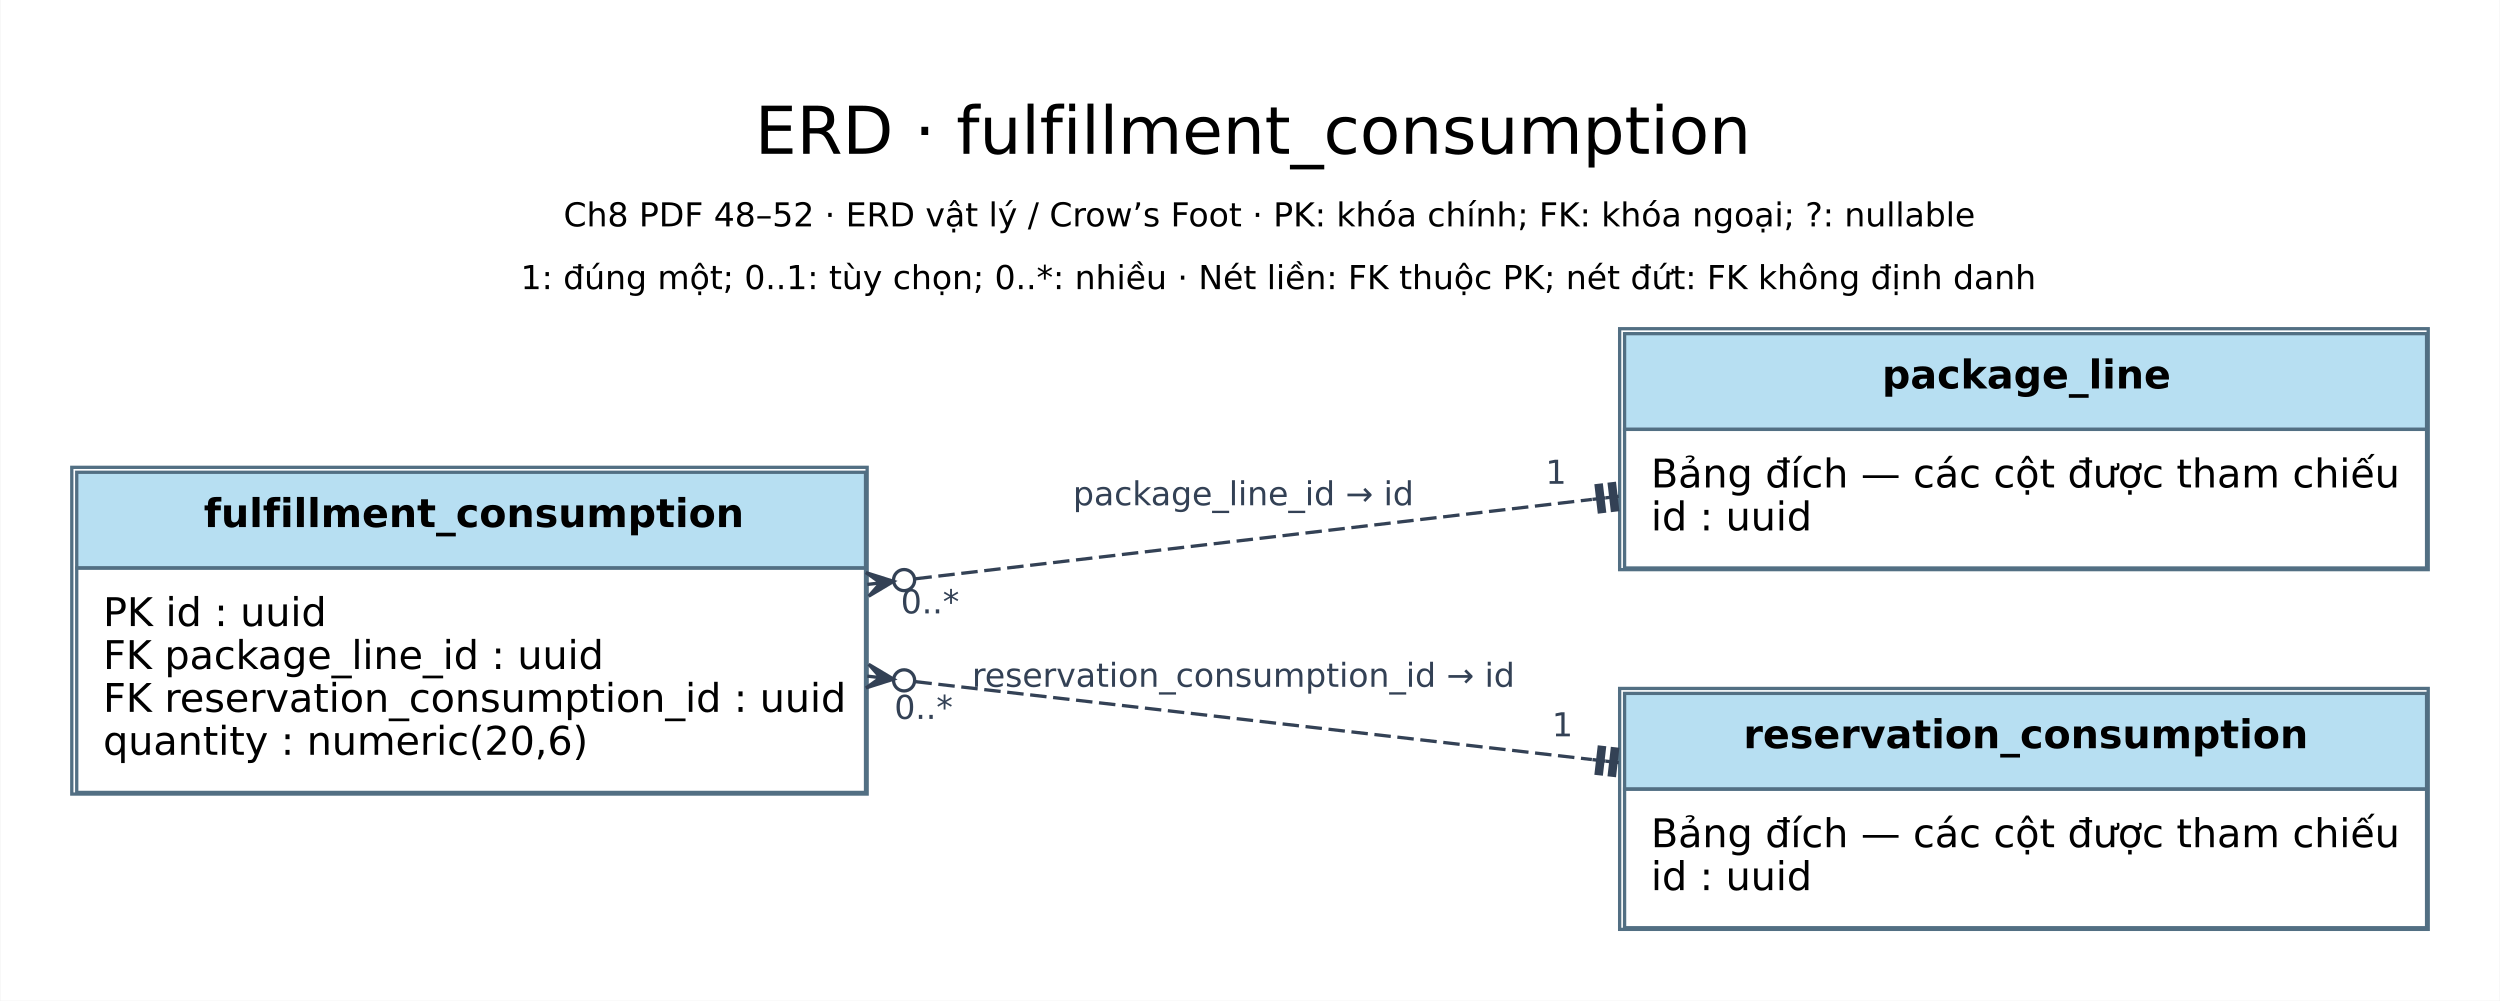
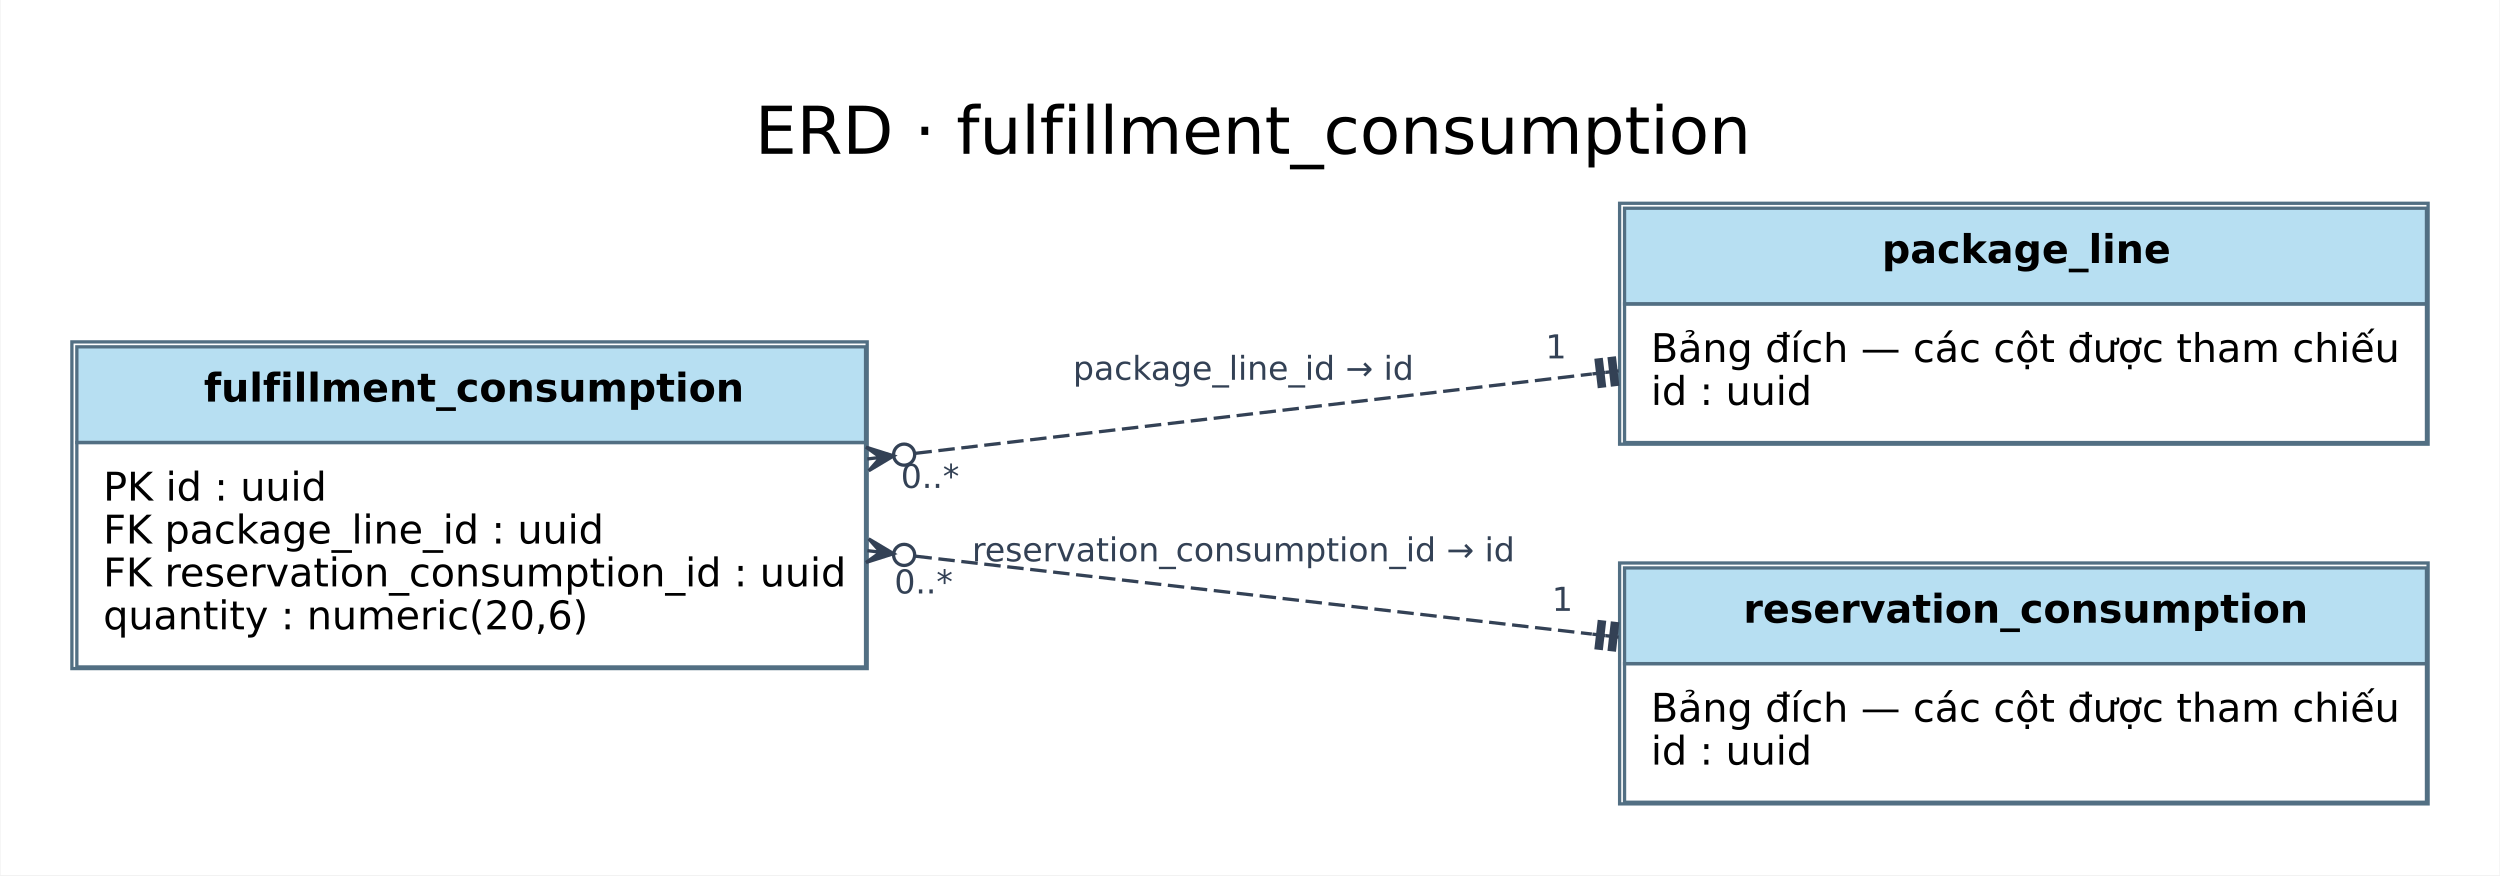
- <svg xmlns="http://www.w3.org/2000/svg" width="757pt" height="303pt" viewBox="0.00 0.00 757.20 303.20">
-   <g id="graph0" class="graph" transform="scale(1 1) rotate(0) translate(21.6 281.6)">
-     <polygon fill="white" stroke="transparent" points="-21.6,21.6 -21.6,-281.6 735.6,-281.6 735.6,21.6 -21.6,21.6" />
-     <text text-anchor="start" x="207" y="-235" font-family="DejaVu Sans" font-size="20.00">ERD · fulfillment_consumption</text>
-     <text text-anchor="start" x="149" y="-213" font-family="DejaVu Sans" font-size="10.00">Ch8 PDF 48–52 · ERD vật lý / Crow’s Foot · PK: khóa chính; FK: khóa ngoại; ?: nullable</text>
-     <text text-anchor="start" x="136" y="-194" font-family="DejaVu Sans" font-size="10.00">1: đúng một; 0..1: tùy chọn; 0..*: nhiều · Nét liền: FK thuộc PK; nét đứt: FK không định danh</text>
+ <svg xmlns="http://www.w3.org/2000/svg" width="757pt" height="265pt" viewBox="0.00 0.00 757.20 265.20">
+   <g id="graph0" class="graph" transform="scale(1 1) rotate(0) translate(21.6 243.6)">
+     <polygon fill="white" stroke="transparent" points="-21.6,21.6 -21.6,-243.6 735.6,-243.6 735.6,21.6 -21.6,21.6" />
+     <text text-anchor="start" x="207" y="-197" font-family="DejaVu Sans" font-size="20.00">ERD · fulfillment_consumption</text>
    <g id="node1" class="node">
      <polygon fill="#b7dff2" stroke="transparent" points="1.5,-109.5 1.5,-138.5 240.5,-138.5 240.5,-109.5 1.5,-109.5" />
      <polygon fill="none" stroke="#526f83" points="1.5,-109.5 1.5,-138.5 240.5,-138.5 240.5,-109.5 1.5,-109.5" />
      <text text-anchor="start" x="40" y="-121.9" font-family="DejaVu Sans" font-weight="bold" font-size="12.00">fulfillment_consumption</text>
      <polygon fill="none" stroke="#526f83" points="1.5,-41.5 1.5,-109.5 240.5,-109.5 240.5,-41.5 1.5,-41.5" />
      <text text-anchor="start" x="9.5" y="-91.9" font-family="DejaVu Sans" font-size="12.00">PK id : uuid</text>
      <text text-anchor="start" x="9.5" y="-78.9" font-family="DejaVu Sans" font-size="12.00">FK package_line_id : uuid</text>
      <text text-anchor="start" x="9.5" y="-65.9" font-family="DejaVu Sans" font-size="12.00">FK reservation_consumption_id : uuid</text>
      <text text-anchor="start" x="9.5" y="-52.9" font-family="DejaVu Sans" font-size="12.00">quantity : numeric(20,6)</text>
      <polygon fill="none" stroke="#526f83" points="0,-41 0,-140 241,-140 241,-41 0,-41" />
    </g>
    <g id="node2" class="node">
      <polygon fill="#b7dff2" stroke="transparent" points="470.5,-151.5 470.5,-180.5 713.5,-180.5 713.5,-151.5 470.5,-151.5" />
      <polygon fill="none" stroke="#526f83" points="470.5,-151.5 470.5,-180.5 713.5,-180.5 713.5,-151.5 470.5,-151.5" />
      <text text-anchor="start" x="548.5" y="-163.9" font-family="DejaVu Sans" font-weight="bold" font-size="12.00">package_line</text>
      <polygon fill="none" stroke="#526f83" points="470.5,-109.5 470.5,-151.5 713.5,-151.5 713.5,-109.5 470.5,-109.5" />
      <text text-anchor="start" x="478.5" y="-133.9" font-family="DejaVu Sans" font-size="12.00">Bảng đích — các cột được tham chiếu</text>
      <text text-anchor="start" x="478.5" y="-120.9" font-family="DejaVu Sans" font-size="12.00">id : uuid</text>
      <polygon fill="none" stroke="#526f83" points="469,-109 469,-182 714,-182 714,-109 469,-109" />
    </g>
    <g id="edge1" class="edge">
      <path fill="none" stroke="#334155" stroke-dasharray="5,2" d="M255.61,-106.23C319.97,-113.78 396.78,-122.78 460.59,-130.27" />
      <polygon fill="#334155" stroke="#334155" points="249.01,-105.45 241.48,-100.95 245.03,-104.99 241.06,-104.52 241.06,-104.52 241.06,-104.52 245.03,-104.99 240.64,-108.1 249.01,-105.45 249.01,-105.45" />
      <ellipse fill="none" stroke="#334155" cx="252.19" cy="-105.83" rx="3.2" ry="3.2" />
      <polygon fill="#334155" stroke="#334155" points="468.38,-127.15 467.45,-135.1 465.86,-134.91 466.79,-126.96 468.38,-127.15" />
      <polyline fill="none" stroke="#334155" points="468.71,-131.22 464.74,-130.75 " />
      <polygon fill="#334155" stroke="#334155" points="464.41,-126.69 463.47,-134.63 461.89,-134.44 462.82,-126.5 464.41,-126.69" />
      <polyline fill="none" stroke="#334155" points="464.74,-130.75 460.76,-130.29 " />
      <text text-anchor="middle" x="355" y="-128.5" font-family="DejaVu Sans" font-size="10.00" fill="#334155">package_line_id → id</text>
      <text text-anchor="middle" x="449.72" y="-135" font-family="DejaVu Sans" font-size="10.00" fill="#334155">1</text>
      <text text-anchor="middle" x="260.05" y="-95.74" font-family="DejaVu Sans" font-size="10.00" fill="#334155">0..*</text>
    </g>
    <g id="node3" class="node">
      <polygon fill="#b7dff2" stroke="transparent" points="470.5,-42.5 470.5,-71.5 713.5,-71.5 713.5,-42.5 470.5,-42.5" />
      <polygon fill="none" stroke="#526f83" points="470.5,-42.5 470.5,-71.5 713.5,-71.5 713.5,-42.5 470.5,-42.5" />
      <text text-anchor="start" x="506.5" y="-54.9" font-family="DejaVu Sans" font-weight="bold" font-size="12.00">reservation_consumption</text>
      <polygon fill="none" stroke="#526f83" points="470.5,-0.5 470.5,-42.5 713.5,-42.5 713.5,-0.5 470.5,-0.5" />
      <text text-anchor="start" x="478.5" y="-24.9" font-family="DejaVu Sans" font-size="12.00">Bảng đích — các cột được tham chiếu</text>
      <text text-anchor="start" x="478.5" y="-11.9" font-family="DejaVu Sans" font-size="12.00">id : uuid</text>
      <polygon fill="none" stroke="#526f83" points="469,0 469,-73 714,-73 714,0 469,0" />
    </g>
    <g id="edge2" class="edge">
      <path fill="none" stroke="#334155" stroke-dasharray="5,2" d="M255.61,-75.06C319.97,-67.65 396.78,-58.8 460.59,-51.46" />
      <polygon fill="#334155" stroke="#334155" points="249.01,-75.82 240.65,-73.16 245.04,-76.28 241.06,-76.73 241.06,-76.73 241.06,-76.73 245.04,-76.28 241.47,-80.31 249.01,-75.82 249.01,-75.82" />
      <ellipse fill="none" stroke="#334155" cx="252.19" cy="-75.45" rx="3.2" ry="3.2" />
      <polygon fill="#334155" stroke="#334155" points="467.46,-46.64 468.37,-54.59 466.78,-54.77 465.87,-46.82 467.46,-46.64" />
      <polyline fill="none" stroke="#334155" points="468.71,-50.52 464.73,-50.98 " />
      <polygon fill="#334155" stroke="#334155" points="463.48,-47.1 464.4,-55.05 462.81,-55.23 461.89,-47.28 463.48,-47.1" />
      <polyline fill="none" stroke="#334155" points="464.73,-50.98 460.76,-51.44 " />
      <text text-anchor="middle" x="355" y="-73.5" font-family="DejaVu Sans" font-size="10.00" fill="#334155">reservation_consumption_id → id</text>
      <text text-anchor="middle" x="451.67" y="-58.49" font-family="DejaVu Sans" font-size="10.00" fill="#334155">1</text>
      <text text-anchor="middle" x="258.1" y="-63.76" font-family="DejaVu Sans" font-size="10.00" fill="#334155">0..*</text>
    </g>
  </g>
</svg>
